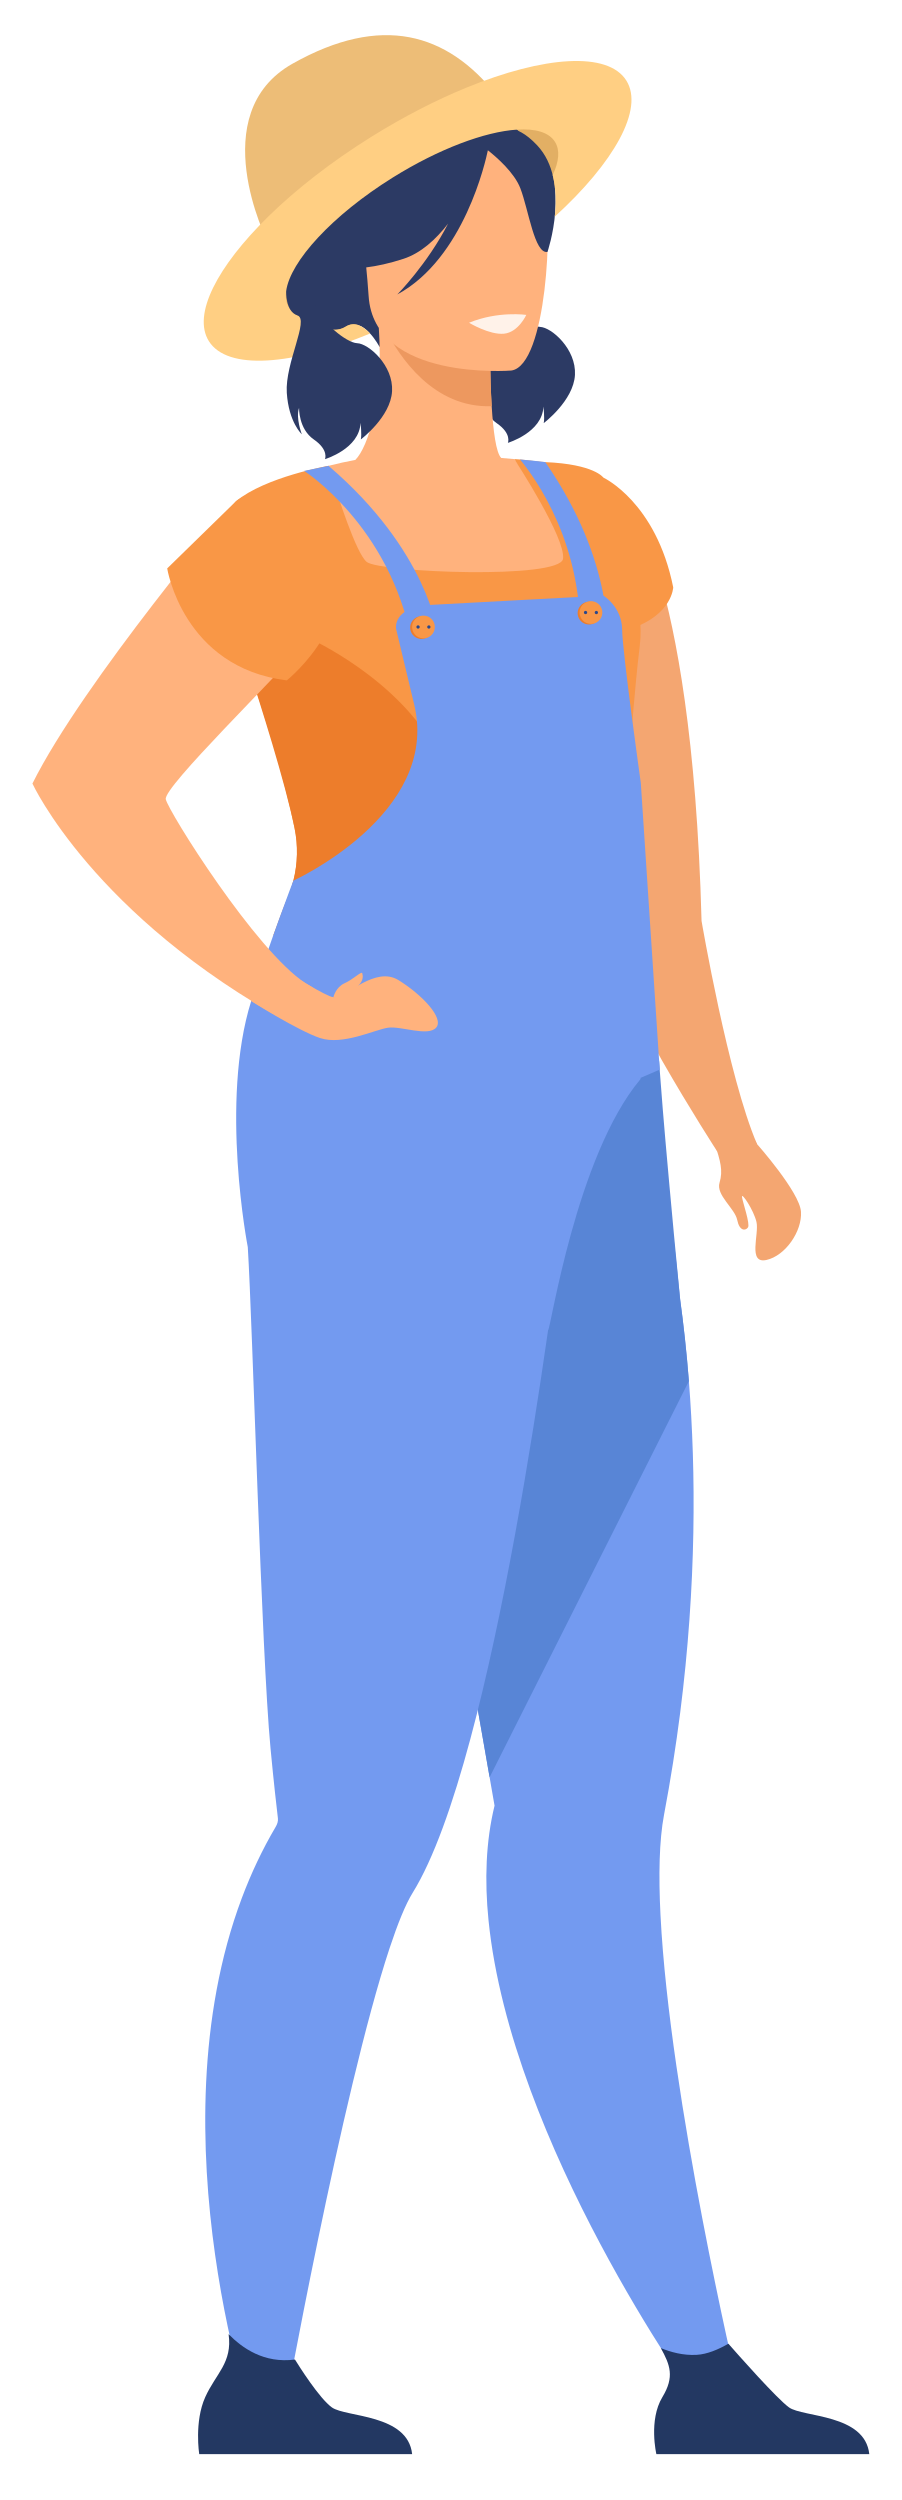
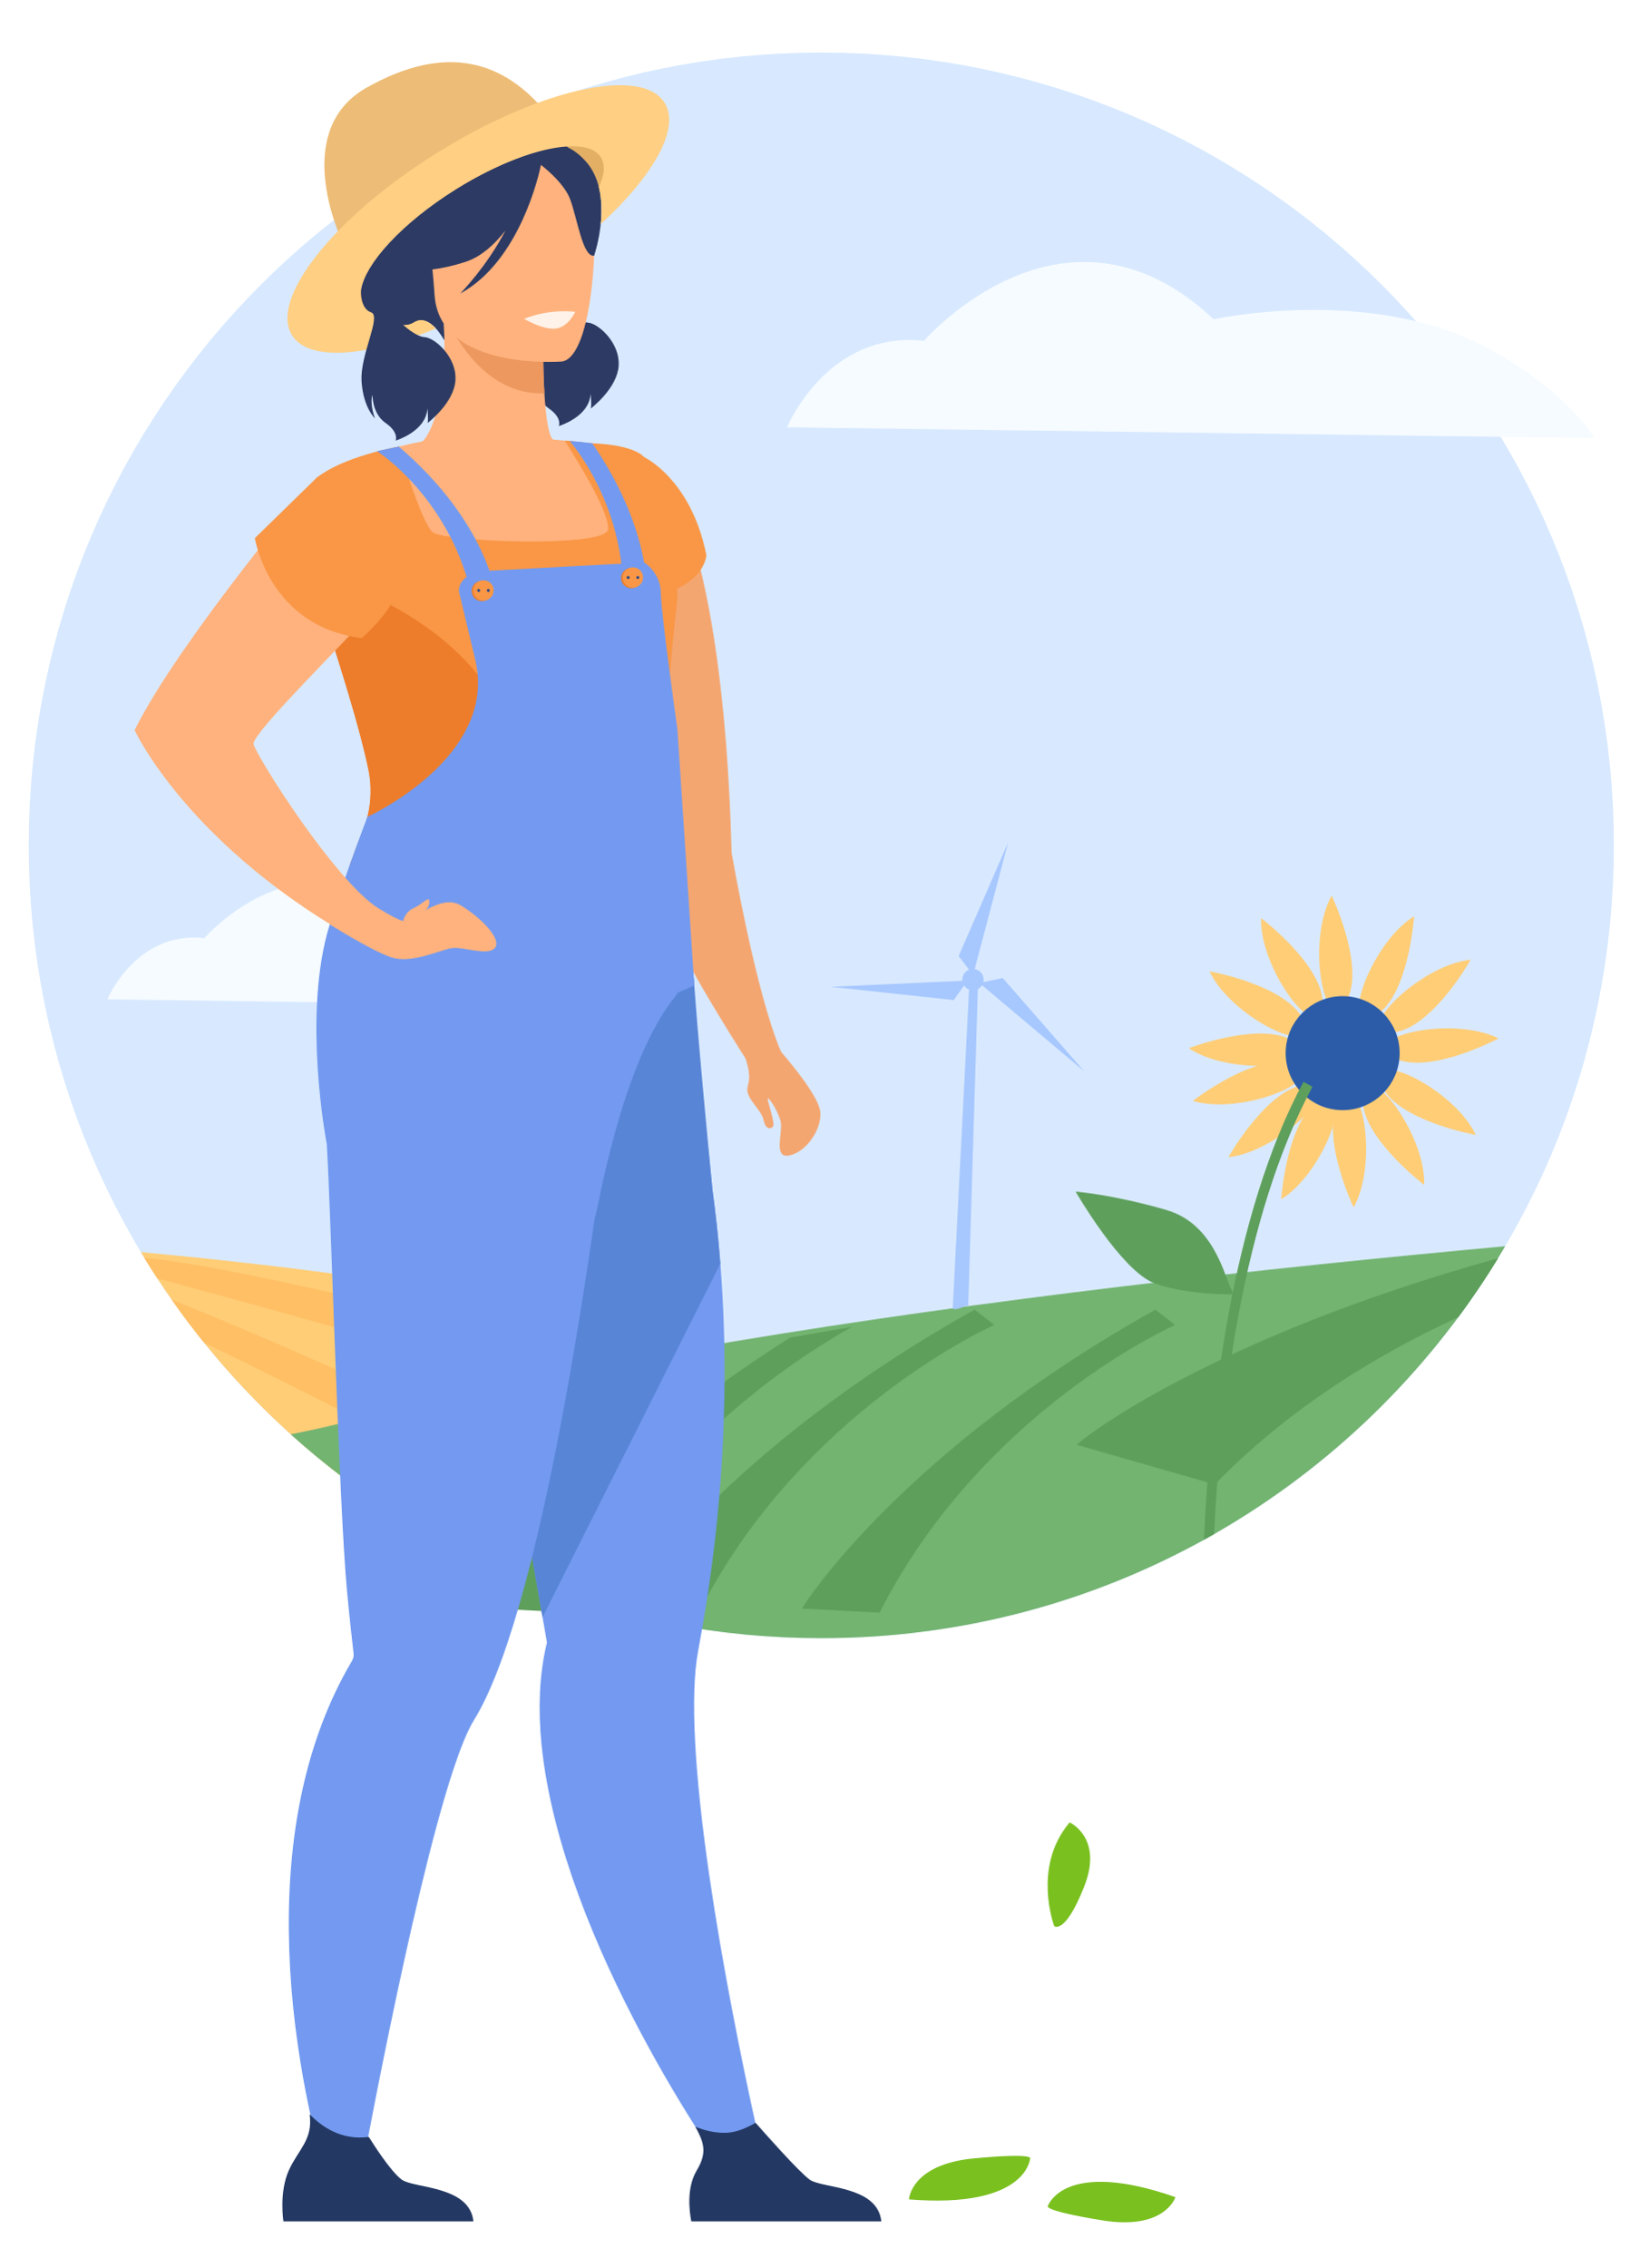
- <svg xmlns="http://www.w3.org/2000/svg" version="1.1" id="Layer_1" x="0px" y="0px" viewBox="0 0 167 463" style="enable-background:new 0 0 167 463;" xml:space="preserve">
+ <svg xmlns="http://www.w3.org/2000/svg" version="1.1" id="Layer_1" x="0px" y="0px" viewBox="0 0 411 571.765" style="enable-background:new 0 0 411 571.765;" xml:space="preserve">
  <style type="text/css">
- 	.st0{fill:#F4A671;}
- 	.st1{fill:#2C3A64;}
- 	.st2{fill:#E2AF64;}
- 	.st3{fill:#739AF0;}
- 	.st4{fill:#5885D6;}
- 	.st5{fill:#FFB27D;}
- 	.st6{fill:#F99746;}
- 	.st7{fill:#ED985F;}
- 	.st8{fill:#233862;}
- 	.st9{fill:#EDBD77;}
- 	.st10{fill:#FFCF83;}
- 	.st11{fill:#ED7D2B;}
- 	.st12{fill:#2B478B;}
- 	.st13{fill:#FFF2E9;}
+ 	.st0{fill:#D8E9FF;}
+ 	.st1{fill:#FFCD76;}
+ 	.st2{fill:#73B471;}
+ 	.st3{fill:#7AC01F;}
+ 	.st4{fill:#F6FBFF;}
+ 	.st5{fill:#5E9F5C;}
+ 	.st6{fill:#FFBF65;}
+ 	.st7{fill:#F4A671;}
+ 	.st8{fill:#2C3A64;}
+ 	.st9{fill:#E2AF64;}
+ 	.st10{fill:#739AF0;}
+ 	.st11{fill:#5885D6;}
+ 	.st12{fill:#FFB27D;}
+ 	.st13{fill:#F99746;}
+ 	.st14{fill:#ED985F;}
+ 	.st15{fill:#233862;}
+ 	.st16{fill:#EDBD77;}
+ 	.st17{fill:#FFCF83;}
+ 	.st18{fill:#ED7D2B;}
+ 	.st19{fill:#2B478B;}
+ 	.st20{fill:#FFF2E9;}
+ 	.st21{fill:#A7C7FF;}
+ 	.st22{fill:#2C5CA8;}
</style>
+   <circle class="st0" cx="207.195" cy="213.196" r="199.96" />
+   <path class="st1" d="M280.182,355.945c-34.695-3.281-54.935-6.235-136.836-24.527c-33.191-7.413-72.627-12.36-107.805-15.625  c15.503,25.882,36.692,47.96,61.842,64.52l33.153,0.022h123.624C277.443,369.963,299.598,357.782,280.182,355.945z" />
+   <path class="st2" d="M184.66,338.397c-6.205,1.035-12.363,2.102-18.454,3.199c-27.258,4.898-53.236,10.376-76.781,16.495  c-5.277,1.372-10.643,2.58-16.079,3.651c35.441,31.955,82.371,51.414,133.849,51.414c70.601,0,132.653-36.592,168.234-91.843  c0.195-0.307,0.393-0.613,0.586-0.921c0.414-0.65,0.818-1.307,1.225-1.962c0.841-1.368,1.676-2.739,2.49-4.125  C318.855,319.872,249.038,327.625,184.66,338.397z" />
+   <path class="st3" d="M229.315,554.698c0,0,0.396-8.832,16.409-10.348c16.013-1.516,14.133,0.14,14.133,0.14  S258.924,557.079,229.315,554.698z" />
+   <path class="st3" d="M296.539,554.126c0,0-2.622,8.443-18.497,5.849s-13.635-3.719-13.635-3.719S268.501,544.316,296.539,554.126z" />
+   <path class="st3" d="M269.853,459.618c0,0,8.534,3.834,3.686,16.132c-4.848,12.298-7.571,10.046-7.571,10.046  S260.294,470.834,269.853,459.618z" />
+   <path class="st4" d="M27.091,252.038c0,0,7.212-17.36,24.459-15.431c0,0,25.039-28.933,51.741-3.858c0,0,28.383-6.213,49.403,5.38  c14.014,7.729,18.643,15.837,18.643,15.837L27.091,252.038z" />
+   <path class="st5" d="M214.875,334.665c-15.629,8.787-49.326,31.279-70.032,71.224c-0.147,0.276-0.29,0.557-0.434,0.838  l-15.742-0.838l-4.924-0.262c0.474-1.334,22.432-34.62,75.536-68.257C204.427,336.443,209.631,335.54,214.875,334.665z" />
+   <path class="st5" d="M156.757,405.684c0.501-1.404,26.035-40.247,89.121-75.395l4.965,3.883c0,0-48.524,21.324-74.56,72.557  L156.757,405.684z" />
+   <path class="st5" d="M202.365,405.684c0.501-1.404,26.035-40.247,89.121-75.395l4.965,3.883c0,0-48.524,21.324-74.559,72.557  L202.365,405.684z" />
+   <path class="st5" d="M377.925,317.333c-72.513,20.126-105.385,45.76-106.28,47.067l34.825,9.98  c18.305-18.858,40.26-32.447,61.432-42.193C371.456,327.395,374.803,322.44,377.925,317.333z" />
+   <path class="st6" d="M39.714,322.456c19.368,5.169,88.627,23.909,106.816,32.342c21.212,9.835,28.87-5.622,28.87-5.622  S70.175,320.324,36.403,317.233C37.478,318.994,38.587,320.732,39.714,322.456z" />
+   <path class="st6" d="M51.479,338.629c23.919,11.607,54.232,26.785,64.398,33.926c17.672,12.414,27.213-0.199,27.213-0.199  s-61.05-29.291-99.748-44.538C45.934,331.516,48.649,335.12,51.479,338.629z" />
  <g>
    <g>
-       <path class="st0" d="M140.199,211.879l-7.373,1.364c0,0-20.175-31.103-20.755-40.586c-0.558-9.056-18.739-48.69,2.546-73.436    c0.958-1.122,2.001-2.213,3.135-3.266c0.036-0.042,0.079-0.079,0.121-0.116c0,0,0.037,0.058,0.106,0.174    c0.432,0.722,2.123,3.777,4.104,10.531c3.103,10.558,6.939,30.156,7.844,64.006C129.926,170.549,134.877,199.531,140.199,211.879z    " />
-       <path class="st0" d="M140.199,211.879c0,0,7.9,8.913,8.142,12.526c0.241,3.614-2.884,8.164-6.396,8.941    c-3.512,0.777-1.319-4.797-1.846-7.036c-0.527-2.239-2.821-5.634-2.682-4.622s1.542,4.995,1.108,5.631    c-0.434,0.637-1.566,0.739-1.995-1.388c-0.429-2.128-3.967-4.609-3.273-6.89c0.694-2.281,0.125-4.04-0.833-7.099    c-0.958-3.06-2.563-6.732-2.563-6.732l5.694-1.214L140.199,211.879z" />
+       <path class="st7" d="M197.065,265.308l-8.962,1.658c0,0-24.524-37.807-25.229-49.335c-0.678-11.008-22.779-59.186,3.094-89.266    c1.164-1.364,2.432-2.69,3.81-3.97c0.044-0.051,0.096-0.096,0.147-0.141c0,0,0.045,0.07,0.128,0.211    c0.525,0.877,2.58,4.591,4.989,12.801c3.771,12.834,8.435,36.657,9.535,77.803C184.578,215.069,190.596,250.297,197.065,265.308z" />
+       <path class="st7" d="M197.065,265.308c0,0,9.603,10.835,9.898,15.226c0.293,4.392-3.506,9.924-7.775,10.868    c-4.27,0.944-1.603-5.831-2.244-8.552c-0.64-2.721-3.43-6.849-3.26-5.618c0.169,1.23,1.874,6.071,1.347,6.845    c-0.527,0.774-1.904,0.898-2.425-1.687c-0.522-2.587-4.823-5.602-3.978-8.375c0.843-2.773,0.152-4.911-1.012-8.63    c-1.164-3.72-3.115-8.183-3.115-8.183l6.922-1.476L197.065,265.308z" />
    </g>
-     <path class="st1" d="M86.871,50.896c0,0-0.175,3.762,2.081,4.497c2.257,0.736-2.324,8.854-1.965,14.337   c0.359,5.482,2.785,7.683,2.785,7.683s-1.165-3.016-0.514-4.881c0,0-0.104,3.879,2.728,5.836c2.832,1.956,2.071,3.648,2.071,3.648   s6.402-1.917,6.581-6.718c0,0,0.275,2.17,0.053,3.069c0,0,5.528-4.151,5.792-8.933c0.263-4.783-4.352-8.818-6.454-8.891   c-2.102-0.073-6.792-4.2-6.667-5.76C93.491,53.224,86.871,50.896,86.871,50.896z" />
-     <path class="st2" d="M104.563,24.019c-3.725-5.656-18.514-2.49-33.032,7.071c-14.519,9.561-23.268,21.897-19.544,27.554   c3.725,5.656,18.514,2.49,33.033-7.071C99.538,42.012,108.287,29.676,104.563,24.019z" />
-     <path class="st3" d="M136.492,441.365l-7.829,2.915c0,0-34.004-47.163-38.191-88.657c-0.748-7.408-0.499-14.586,1.118-21.214   c0,0-0.333-1.898-0.914-5.254c-0.269-1.566-0.601-3.452-0.978-5.612c-1.106-6.335-2.627-15.002-4.366-24.87   c-4.001-22.71-9.185-51.741-13.212-73.083l2.109-0.678l22.825-7.364l4.717-14.981l16.995-4.475c0,0,3.797,7.428,7.191,42.511   c0.626,4.603,1.196,9.677,1.624,15.181c1.322,16.797,1.419,37.634-1.617,61.455c-0.78,6.098-1.764,12.394-2.986,18.863   c-0.895,4.743-1.029,11.204-0.652,18.625C124.041,388.648,136.492,441.365,136.492,441.365z" />
-     <path class="st4" d="M127.583,255.785l-36.906,73.37c-0.269-1.566-0.601-3.452-0.978-5.612c-1.106-6.335-2.627-15.002-4.366-24.87   c-4.001-22.71-9.185-51.741-13.212-73.083l2.109-0.678l22.825-7.364l4.717-14.981l20.302-6.039c0,0,0.491,8.991,3.884,44.075   C126.585,245.207,127.154,250.281,127.583,255.785z" />
-     <path class="st1" d="M96.387,24.663L70.291,64.259c0,0-2.985-5.846-6.298-3.749c-5.17,3.267-16.277-7.915-13.961-23.702   c0.153-1.032,0.334-2.013,0.536-2.945c5.207-7.502,10.99-15.855,15.139-21.728C77.691,4.897,96.387,24.663,96.387,24.663z" />
-     <path class="st5" d="M107.857,104.651c-3.652,3.346-8.394,6.341-14.542,8.668c-23.047,8.733-34.899-10.136-40.202-23.474   c2.993-2.298,5.99-3.123,7.725-3.573c1.691-0.437,3.482-0.818,4.97-1.095c2.394-2.41,5.236-11.326,4.348-24.45l1.159,0.148   l19.451,2.582c0,0-0.049,6.078,0.296,11.769c0.275,4.453,0.796,8.673,1.772,9.591c1.506,0.118,2.413,0.206,2.413,0.206   s0.002,0.006,0.012,0.016C95.566,85.418,102.223,93.625,107.857,104.651z" />
-     <path class="st6" d="M118.612,118.174c-0.028,0.523-0.078,1.042-0.139,1.581c-1.877,14.681-4.598,62.077-4.598,62.077   c4.594,9.033-63.645,29.956-66.592,21.34c-4.417-6.739-0.009-19.644,3.81-29.536c0.936-2.414,1.143-4.987,1.975-6.855   c0.532-1.197,0.958-2.433,1.27-3.692c0.793-3.159,0.879-6.476,0.221-9.699c-1.755-8.553-4.211-16.495-6.275-22.926   c-1.003-3.125-1.909-5.889-2.602-8.195c0.985-1.369,1.956-2.649,2.854-3.858c1.366-1.86,2.552-3.574,3.316-5.171   c0.85-1.746,1.212-3.37,0.812-4.945c-0.306-1.191-0.722-2.38-1.224-3.541c-0.235-0.55-0.49-1.088-0.755-1.629   C47.88,97.459,43.68,92.85,43.68,92.85c5.488-4.545,17.157-6.581,17.157-6.581s0.188,0.626,0.507,1.647   c1.258,4.1,4.631,14.582,6.573,16.154c2.421,1.951,35.841,3.272,36.361-0.591c0.509-3.793-8.672-17.909-9.017-18.44   c-0.01-0.013-0.012-0.019-0.012-0.019c0.361,0.024,0.712,0.05,1.057,0.074c1.724,0.138,3.271,0.432,4.688,0.49   c9.1,0.388,10.73,2.856,10.73,2.856C106.918,94.282,119.351,104.281,118.612,118.174z" />
-     <path class="st7" d="M90.768,63.46c0,0-0.053,6.073,0.296,11.769c-10.768,0.381-17.074-9.063-19.748-14.35L90.768,63.46z" />
-     <path class="st5" d="M94.7,68.624c0,0-25.406,2.038-26.432-13.803C67.243,38.98,63.273,28.575,79.45,26.604   c16.178-1.971,19.724,3.869,21.352,9.073C102.431,40.881,101.282,67.686,94.7,68.624z" />
-     <path class="st1" d="M99.486,26.917c-4.234-4.515-7.139-3.28-8.712-1.742c-14.388-6.757-22.626,5.112-22.626,5.112   c-0.977,11.475-8.76,18.509-8.76,18.509s4.817,2.568,15.329-0.86c3.211-1.047,5.978-3.553,8.276-6.524   c-3.863,7.525-9.417,13.122-9.417,13.122c12.389-6.713,16.385-24.793,16.776-26.703c1.642,1.295,4.894,4.129,6.016,7.038   c1.525,3.954,2.624,12.222,5.027,11.785C101.394,46.655,105.836,33.688,99.486,26.917z" />
-     <path class="st8" d="M160.993,454.509h-39.432c0,0-1.474-6.289,1.115-10.568c2.291-3.786,1.413-5.944-0.284-9.076   c1.786,0.731,4.097,1.396,6.641,1.251c1.965-0.113,4.042-1.005,5.865-2.062c1.697,1.935,8.964,10.17,11.234,11.802   C148.71,447.705,160.2,447.046,160.993,454.509z" />
-     <path class="st9" d="M49.489,44.603c0,0-11.815-23.518,4.696-32.814c16.51-9.297,28.595-5.647,37.679,5.723L49.489,44.603z" />
-     <path class="st10" d="M116.005,14.929c-3.4-5.449-15.287-4.57-29.638,1.308c-5.607,2.294-11.583,5.353-17.582,9.093   c-7.456,4.651-13.953,9.743-19.05,14.722c-9.498,9.29-14.135,18.186-11.06,23.119c3.419,5.476,15.416,4.557,29.874-1.4   c-1.174-1.28-2.822-2.36-4.557-1.261c-1.777,1.123-4.263,0.536-6.657-1.363c-1.767-0.29-3.076-1.002-3.795-2.15   c-0.538-0.857-0.703-1.899-0.543-3.084c0.736-5.496,8.527-14.034,19.716-21.014c8.596-5.361,17.14-8.516,23.023-8.892   c3.422-0.224,5.945,0.494,7.051,2.272c0.956,1.531,0.744,3.666-0.429,6.133c0.645,2.587,0.637,5.331,0.387,7.71   C113.715,30.105,119.312,20.23,116.005,14.929z" />
-     <path class="st11" d="M77.596,168.2c-9.828,3.15-19.397,4.502-26.99,5.051c0.936-2.414,1.629-4.603,2.461-6.47   c0.532-1.197,0.958-2.433,1.27-3.692c0.793-3.159,0.879-6.476,0.221-9.699c-1.755-8.553-6.412-23.143-8.476-29.574   c5.514-12.298,11.211-5.59,11.211-5.59s16.665,7.474,23.759,21.251C88.147,153.254,86.077,165.484,77.596,168.2z" />
-     <path class="st3" d="M56.325,87.212c0,0,15.871,10.141,19.928,31.523l4.799-1.524c0,0-1.858-15.263-20.214-30.938L56.325,87.212z" />
-     <path class="st3" d="M112.376,119.277l-5.025,0.33c1.006-18.538-8.298-31.194-11.047-34.511c1.723,0.138,3.285,0.305,4.688,0.49   C114.153,104.628,112.376,119.277,112.376,119.277z" />
-     <path class="st3" d="M118.612,199.629l3.566-1.536l-3.503-53.123c0,0-3.403-24.154-3.455-28.376   c-0.05-4.222-3.459-6.279-3.459-6.279s-25.016,1.319-32.068,1.716c-7.052,0.396-6.343,4.409-6.343,4.409s3.074,12.835,3.385,14.156   c4.748,20.172-22.399,32.496-22.399,32.496s-4.403,11.397-7.82,22.311c-5.857,18.714-0.626,45.563-0.626,45.563   c0.889,14.261,2.512,74.86,4.207,92.792c0.613,6.499,1.15,11.124,1.369,12.971c0.004,0.009,0.004,0.013,0.004,0.018   c0.067,0.564-0.13,1.096-0.416,1.588c-2.496,4.236-4.562,8.646-6.258,13.159c-16.639,44.34,2.563,98.946,2.563,98.946l4.982-2.008   c0,0,10.928-60.77,19.806-87.616c1.508-4.554,2.953-8.132,4.277-10.27c3.859-6.23,7.443-16.411,10.694-28.519   c6.146-22.892,11.093-52.673,14.384-75.659c0.454,0.021,5.188-32.218,17.05-46.43C118.659,199.809,118.674,199.708,118.612,199.629   z" />
+     <path class="st8" d="M132.242,69.623c0,0-0.212,4.573,2.529,5.467c2.743,0.895-2.825,10.763-2.388,17.428   c0.437,6.664,3.385,9.339,3.385,9.339s-1.416-3.666-0.624-5.933c0,0-0.126,4.715,3.316,7.094c3.443,2.378,2.518,4.435,2.518,4.435   s7.782-2.33,8-8.167c0,0,0.334,2.638,0.065,3.731c0,0,6.719-5.045,7.041-10.858c0.32-5.814-5.291-10.719-7.845-10.808   c-2.555-0.088-8.257-5.105-8.104-7.002C140.29,72.452,132.242,69.623,132.242,69.623z" />
+     <path class="st9" d="M153.747,36.953c-4.528-6.875-22.505-3.027-40.152,8.595C95.946,57.17,85.311,72.166,89.838,79.041   c4.528,6.875,22.505,3.027,40.154-8.595C147.639,58.824,158.275,43.828,153.747,36.953z" />
+     <path class="st10" d="M192.56,544.262l-9.517,3.543c0,0-41.334-57.329-46.423-107.769c-0.909-9.005-0.606-17.73,1.36-25.787   c0,0-0.404-2.307-1.11-6.386c-0.327-1.904-0.731-4.196-1.189-6.822c-1.345-7.7-3.194-18.235-5.307-30.231   c-4.864-27.606-11.165-62.895-16.059-88.837l2.564-0.824l27.745-8.951l5.734-18.211l20.659-5.439c0,0,4.616,9.029,8.741,51.675   c0.761,5.595,1.453,11.763,1.974,18.453c1.608,20.418,1.725,45.746-1.966,74.703c-0.948,7.413-2.145,15.066-3.629,22.929   c-1.088,5.765-1.251,13.62-0.792,22.64C177.424,480.182,192.56,544.262,192.56,544.262z" />
+     <path class="st11" d="M181.729,318.678l-44.861,89.186c-0.327-1.904-0.731-4.196-1.189-6.822c-1.345-7.7-3.194-18.235-5.307-30.231   c-4.864-27.606-11.165-62.895-16.059-88.837l2.564-0.824l27.745-8.951l5.734-18.211l24.678-7.34c0,0,0.596,10.929,4.721,53.576   C180.516,305.819,181.209,311.987,181.729,318.678z" />
+     <path class="st8" d="M143.81,37.735l-31.722,48.132c0,0-3.628-7.106-7.656-4.557c-6.285,3.971-19.786-9.621-16.971-28.812   c0.186-1.255,0.405-2.447,0.651-3.579c6.33-9.119,13.359-19.273,18.402-26.412C121.083,13.708,143.81,37.735,143.81,37.735z" />
+     <path class="st12" d="M157.752,134.966c-4.439,4.067-10.204,7.707-17.677,10.537c-28.014,10.616-42.422-12.321-48.868-28.535   c3.638-2.794,7.281-3.796,9.39-4.343c2.056-0.531,4.233-0.994,6.041-1.332c2.91-2.929,6.364-13.768,5.285-29.721l1.409,0.18   l23.643,3.139c0,0-0.059,7.388,0.36,14.306c0.334,5.412,0.968,10.542,2.154,11.658c1.831,0.144,2.933,0.251,2.933,0.251   s0.002,0.008,0.014,0.02C142.811,111.586,150.903,121.562,157.752,134.966z" />
+     <path class="st13" d="M170.825,151.404c-0.033,0.636-0.095,1.266-0.169,1.921c-2.281,17.845-5.589,75.458-5.589,75.458   c5.584,10.98-77.365,36.413-80.947,25.94c-5.369-8.192-0.011-23.879,4.631-35.902c1.138-2.935,1.389-6.063,2.401-8.332   c0.647-1.455,1.164-2.957,1.544-4.488c0.964-3.84,1.069-7.872,0.269-11.79c-2.133-10.396-5.118-20.051-7.627-27.868   c-1.219-3.798-2.32-7.158-3.163-9.961c1.198-1.664,2.377-3.22,3.47-4.689c1.66-2.261,3.102-4.345,4.031-6.286   c1.033-2.122,1.474-4.096,0.986-6.011c-0.372-1.447-0.878-2.893-1.488-4.305c-0.286-0.669-0.595-1.323-0.918-1.98   c-3.409-6.886-8.514-12.488-8.514-12.488c6.671-5.525,20.855-8,20.855-8s0.229,0.761,0.616,2.002   c1.529,4.984,5.629,17.725,7.989,19.636c2.943,2.371,43.567,3.977,44.199-0.719c0.619-4.611-10.541-21.769-10.961-22.415   c-0.012-0.016-0.014-0.023-0.014-0.023c0.439,0.029,0.866,0.061,1.285,0.089c2.096,0.168,3.976,0.525,5.698,0.596   c11.062,0.472,13.043,3.471,13.043,3.471C156.61,122.362,171.724,134.515,170.825,151.404z" />
+     <path class="st14" d="M136.978,84.896c0,0-0.065,7.382,0.36,14.306c-13.089,0.463-20.755-11.017-24.005-17.443L136.978,84.896z" />
+     <path class="st12" d="M141.759,91.173c0,0-30.882,2.478-32.13-16.778c-1.246-19.256-6.072-31.904,13.593-34.3   c19.665-2.396,23.975,4.704,25.955,11.029C151.157,57.449,149.759,90.032,141.759,91.173z" />
+     <path class="st8" d="M147.576,40.475c-5.147-5.488-8.678-3.987-10.59-2.117c-17.489-8.214-27.503,6.214-27.503,6.214   C108.294,58.521,98.834,67.07,98.834,67.07s5.856,3.122,18.633-1.045c3.903-1.273,7.267-4.319,10.059-7.931   c-4.695,9.147-11.447,15.951-11.447,15.951c15.06-8.16,19.917-30.137,20.393-32.459c1.996,1.574,5.949,5.019,7.313,8.555   c1.853,4.806,3.189,14.856,6.11,14.326C149.896,64.467,155.296,48.706,147.576,40.475z" />
+     <path class="st15" d="M222.342,560.239h-47.932c0,0-1.792-7.644,1.355-12.847c2.785-4.603,1.718-7.225-0.345-11.033   c2.171,0.888,4.98,1.697,8.072,1.52c2.388-0.137,4.913-1.222,7.129-2.507c2.062,2.352,10.896,12.362,13.656,14.346   C207.411,551.969,221.377,551.167,222.342,560.239z" />
+     <path class="st16" d="M86.802,61.973c0,0-14.361-28.587,5.708-39.888c20.069-11.301,34.759-6.864,45.801,6.957L86.802,61.973z" />
+     <path class="st17" d="M167.656,25.903c-4.133-6.623-18.583-5.555-36.027,1.59c-6.815,2.789-14.08,6.507-21.372,11.053   C101.194,44.2,93.296,50.39,87.101,56.442C75.556,67.735,69.919,78.548,73.657,84.544c4.156,6.656,18.739,5.54,36.314-1.701   c-1.427-1.556-3.431-2.868-5.54-1.533c-2.16,1.365-5.182,0.651-8.092-1.657c-2.148-0.353-3.739-1.218-4.613-2.614   c-0.653-1.042-0.855-2.309-0.66-3.748c0.895-6.681,10.366-17.059,23.966-25.544c10.449-6.516,20.835-10.352,27.986-10.809   c4.16-0.273,7.226,0.601,8.57,2.761c1.162,1.861,0.905,4.456-0.522,7.456c0.784,3.144,0.774,6.48,0.47,9.372   C164.872,44.351,171.676,32.346,167.656,25.903z" />
+     <path class="st18" d="M120.967,212.214c-11.946,3.829-23.579,5.473-32.808,6.139c1.138-2.935,1.98-5.595,2.992-7.864   c0.647-1.455,1.164-2.957,1.544-4.488c0.964-3.84,1.069-7.872,0.269-11.79c-2.133-10.396-7.794-28.132-10.303-35.949   c6.703-14.949,13.628-6.795,13.628-6.795s20.257,9.085,28.88,25.832C133.793,194.045,131.277,208.911,120.967,212.214z" />
+     <path class="st10" d="M95.112,113.767c0,0,19.292,12.327,24.223,38.318l5.834-1.852c0,0-2.259-18.553-24.572-37.607L95.112,113.767   z" />
+     <path class="st10" d="M163.245,152.744l-6.108,0.401c1.223-22.535-10.086-37.919-13.429-41.95c2.095,0.168,3.994,0.371,5.698,0.596   C165.405,134.938,163.245,152.744,163.245,152.744z" />
+     <path class="st10" d="M170.825,250.417l4.334-1.867l-4.258-64.574c0,0-4.137-29.361-4.199-34.493   c-0.061-5.132-4.205-7.633-4.205-7.633s-30.409,1.603-38.98,2.086c-8.572,0.482-7.71,5.36-7.71,5.36s3.737,15.602,4.114,17.207   c5.771,24.52-27.227,39.5-27.227,39.5s-5.352,13.853-9.505,27.12c-7.119,22.747-0.761,55.384-0.761,55.384   c1.08,17.335,3.053,90.996,5.114,112.794c0.745,7.9,1.397,13.521,1.664,15.767c0.005,0.011,0.005,0.016,0.005,0.022   c0.082,0.686-0.157,1.333-0.506,1.93c-3.034,5.149-5.545,10.51-7.607,15.996c-20.226,53.898,3.116,120.275,3.116,120.275   l6.056-2.441c0,0,13.283-73.869,24.076-106.503c1.833-5.535,3.589-9.885,5.199-12.484c4.691-7.573,9.047-19.948,13-34.667   c7.471-27.827,13.484-64.027,17.485-91.968c0.552,0.026,6.306-39.163,20.725-56.438C170.883,250.636,170.9,250.513,170.825,250.417   z" />
    <g>
      <g>
-         <path class="st11" d="M76.056,116.87c-0.353-1.109,0.261-2.294,1.37-2.646c1.11-0.353,2.295,0.261,2.647,1.37     c0.352,1.109-0.262,2.294-1.371,2.646C77.593,118.593,76.408,117.979,76.056,116.87z" />
-         <path class="st6" d="M76.417,116.755c-0.352-1.109,0.262-2.294,1.37-2.646c1.109-0.352,2.294,0.262,2.647,1.371     c0.352,1.109-0.262,2.294-1.371,2.646C77.954,118.478,76.769,117.864,76.417,116.755z" />
+         <path class="st18" d="M119.096,149.818c-0.429-1.348,0.317-2.789,1.666-3.217c1.349-0.429,2.789,0.318,3.217,1.666     c0.428,1.348-0.318,2.789-1.667,3.217C120.964,151.913,119.524,151.167,119.096,149.818z" />
+         <path class="st13" d="M119.535,149.679c-0.428-1.348,0.318-2.789,1.666-3.217c1.348-0.428,2.788,0.318,3.217,1.666     c0.428,1.348-0.318,2.789-1.667,3.217C121.403,151.773,119.963,151.027,119.535,149.679z" />
      </g>
-       <path class="st12" d="M77.119,116.115c0.001-0.169,0.138-0.306,0.307-0.306c0.169,0,0.306,0.138,0.306,0.307    c0,0.169-0.137,0.306-0.307,0.306C77.255,116.422,77.119,116.285,77.119,116.115z" />
-       <path class="st12" d="M79.119,116.119c0-0.169,0.137-0.306,0.307-0.306c0.169,0,0.306,0.138,0.306,0.307    c-0.001,0.169-0.138,0.306-0.307,0.306C79.255,116.425,79.119,116.288,79.119,116.119z" />
+       <path class="st19" d="M120.387,148.901c0.001-0.205,0.168-0.372,0.373-0.371c0.206,0.001,0.372,0.167,0.372,0.373    c0,0.205-0.167,0.372-0.373,0.371C120.553,149.274,120.387,149.107,120.387,148.901z" />
+       <path class="st19" d="M122.819,148.905c0-0.206,0.167-0.372,0.373-0.372c0.206,0.001,0.372,0.168,0.372,0.373    c-0.001,0.205-0.168,0.372-0.373,0.372C122.985,149.278,122.819,149.11,122.819,148.905z" />
    </g>
    <g>
      <g>
-         <path class="st11" d="M107.076,114.193c-0.353-1.11,0.261-2.294,1.37-2.646c1.11-0.353,2.295,0.261,2.647,1.37     c0.352,1.11-0.261,2.294-1.37,2.647C108.612,115.916,107.427,115.302,107.076,114.193z" />
-         <path class="st6" d="M107.436,114.078c-0.352-1.109,0.262-2.294,1.371-2.646c1.109-0.352,2.294,0.262,2.646,1.371     c0.352,1.109-0.262,2.294-1.37,2.646C108.973,115.801,107.788,115.187,107.436,114.078z" />
+         <path class="st18" d="M156.802,146.564c-0.429-1.349,0.317-2.789,1.665-3.217c1.349-0.429,2.789,0.318,3.217,1.666     c0.428,1.349-0.317,2.789-1.666,3.217C158.669,148.658,157.229,147.912,156.802,146.564z" />
+         <path class="st13" d="M157.24,146.424c-0.428-1.348,0.318-2.788,1.667-3.217c1.348-0.428,2.788,0.318,3.216,1.666     c0.428,1.348-0.318,2.789-1.666,3.217C159.108,148.519,157.668,147.773,157.24,146.424z" />
      </g>
-       <path class="st12" d="M108.138,113.438c0-0.169,0.137-0.306,0.307-0.306c0.168,0,0.306,0.137,0.306,0.307    c-0.001,0.169-0.138,0.306-0.307,0.306C108.275,113.744,108.138,113.607,108.138,113.438z" />
-       <path class="st12" d="M110.138,113.441c0-0.169,0.138-0.306,0.306-0.306c0.169,0,0.307,0.138,0.306,0.307    c0,0.169-0.137,0.306-0.307,0.306C110.275,113.748,110.137,113.61,110.138,113.441z" />
+       <path class="st19" d="M158.094,145.646c0-0.205,0.167-0.372,0.373-0.371c0.205,0.001,0.372,0.167,0.372,0.373    c-0.001,0.205-0.168,0.372-0.373,0.371C158.26,146.019,158.094,145.852,158.094,145.646z" />
+       <path class="st19" d="M160.525,145.651c0-0.206,0.167-0.372,0.372-0.372c0.206,0.001,0.373,0.168,0.372,0.373    c0,0.205-0.167,0.372-0.373,0.371C160.691,146.023,160.524,145.856,160.525,145.651z" />
    </g>
-     <path class="st1" d="M52.998,53.913c0,0-0.175,3.762,2.081,4.498c2.257,0.736-2.324,8.854-1.965,14.337   c0.359,5.482,2.785,7.683,2.785,7.683s-1.165-3.016-0.514-4.881c0,0-0.104,3.879,2.728,5.836c2.832,1.957,2.072,3.649,2.072,3.649   s6.401-1.917,6.581-6.718c0,0,0.274,2.17,0.053,3.069c0,0,5.528-4.15,5.791-8.933c0.264-4.782-4.351-8.818-6.453-8.891   c-2.102-0.073-6.792-4.2-6.666-5.76C59.618,56.241,52.998,53.913,52.998,53.913z" />
-     <path class="st5" d="M53.026,179.918c0,0,7.603,4.799,8.717,4.757c2.609-0.098,7.759-5.795,12.047-3.161   c4.288,2.634,8.488,7.026,7.003,8.782c-1.486,1.756-6.52-0.316-8.936,0.036c-2.416,0.351-8.371,3.312-12.572,1.919   c-4.039-1.339-12.769-6.848-12.769-6.848L53.026,179.918z" />
-     <path class="st5" d="M43.68,92.85c0,0-28.306,33.431-37.674,52.265c0,0,11.264,24.522,47.775,44.444c0,0,1.621-0.355,4.1-2.125   c3.863-2.759-0.418-4.78-1.264-5.327c-9.263-6-25.448-31.846-25.916-34.089c-0.469-2.243,20.285-22.356,26.593-29.793   C63.601,110.789,53.485,89.02,43.68,92.85z" />
-     <path class="st13" d="M86.867,59.772c0,0,3.787,2.295,6.48,2.028c2.668-0.264,4.122-3.482,4.122-3.482S92.293,57.553,86.867,59.772   z" />
-     <path class="st6" d="M43.68,92.85l-12.715,12.422c0,0,2.903,18.342,22.148,20.738c0,0,15.795-12.646,6.358-25.819   C50.034,87.019,43.68,92.85,43.68,92.85z" />
-     <path class="st6" d="M111.723,88.439c0,0,9.796,4.53,12.958,20.348c0,0-0.182,5.026-7.731,7.612c0,0-9.917-26.715-8.506-27.96   C109.856,87.194,111.723,88.439,111.723,88.439z" />
-     <path class="st5" d="M61.744,184.674c0,0,0.429-1.847,2.063-2.575c1.634-0.727,3.155-2.314,3.287-1.851   c0.132,0.463,0.235,1.236-0.61,2.171C65.639,183.356,64.199,184.926,61.744,184.674z" />
-     <path class="st8" d="M76.329,454.509H36.897c0,0-0.945-6.009,1.115-10.568c1.973-4.375,5.065-6.363,4.324-11.657   c2.507,2.579,6.589,5.468,12.29,4.702c0.699,1.132,4.509,7.193,6.842,8.869C64.045,447.705,75.535,447.046,76.329,454.509z" />
+     <path class="st8" d="M91.067,73.291c0,0-0.212,4.573,2.529,5.467c2.743,0.894-2.825,10.763-2.388,17.427   c0.437,6.664,3.385,9.34,3.385,9.34s-1.416-3.666-0.624-5.933c0,0-0.126,4.715,3.316,7.094c3.443,2.378,2.519,4.435,2.519,4.435   s7.781-2.33,7.999-8.167c0,0,0.333,2.637,0.065,3.73c0,0,6.719-5.045,7.039-10.858c0.321-5.813-5.288-10.719-7.844-10.807   c-2.555-0.089-8.257-5.105-8.102-7.002C99.115,76.12,91.067,73.291,91.067,73.291z" />
+     <path class="st12" d="M91.102,226.456c0,0,9.242,5.833,10.596,5.782c3.172-0.119,9.432-7.045,14.644-3.843   s10.317,8.54,8.512,10.675c-1.806,2.135-7.926-0.384-10.863,0.043c-2.937,0.427-10.175,4.026-15.282,2.332   c-4.91-1.628-15.521-8.324-15.521-8.324L91.102,226.456z" />
+     <path class="st12" d="M79.741,120.621c0,0-34.408,40.637-45.795,63.531c0,0,13.692,29.808,58.073,54.024   c0,0,1.971-0.431,4.983-2.583c4.695-3.354-0.508-5.81-1.536-6.476c-11.26-7.294-30.933-38.71-31.502-41.437   c-0.57-2.727,24.658-27.175,32.325-36.215C103.956,142.426,91.659,115.964,79.741,120.621z" />
+     <path class="st20" d="M132.238,80.412c0,0,4.603,2.79,7.877,2.465c3.243-0.321,5.01-4.233,5.01-4.233   S138.833,77.715,132.238,80.412z" />
+     <path class="st13" d="M79.741,120.621l-15.456,15.1c0,0,3.529,22.296,26.922,25.208c0,0,19.2-15.372,7.728-31.385   C87.464,113.532,79.741,120.621,79.741,120.621z" />
+     <path class="st13" d="M162.451,115.259c0,0,11.907,5.506,15.751,24.735c0,0-0.221,6.109-9.397,9.252   c0,0-12.055-32.473-10.34-33.987C160.182,113.746,162.451,115.259,162.451,115.259z" />
+     <path class="st12" d="M101.698,232.239c0,0,0.522-2.245,2.508-3.13c1.986-0.884,3.835-2.813,3.996-2.25   c0.161,0.563,0.286,1.502-0.742,2.639C106.433,230.637,104.683,232.545,101.698,232.239z" />
+     <path class="st15" d="M119.428,560.239H71.496c0,0-1.148-7.305,1.355-12.847c2.399-5.319,6.156-7.735,5.256-14.169   c3.047,3.135,8.01,6.647,14.939,5.715c0.85,1.376,5.482,8.743,8.317,10.781C104.496,551.969,118.463,551.167,119.428,560.239z" />
  </g>
+   <polygon class="st21" points="241.85,241.113 245.497,245.913 254.335,212.474 " />
+   <polygon class="st21" points="252.968,246.66 247.069,247.904 273.519,270.19 " />
+   <polygon class="st21" points="240.598,252.218 244.088,247.302 209.537,248.868 " />
+   <ellipse transform="matrix(0.9239 -0.3827 0.3827 0.9239 -75.8641 112.7378)" class="st21" cx="245.453" cy="247.066" rx="2.694" ry="2.694" />
+   <path class="st21" d="M240.353,330.083c1.485,0.414,2.701-0.801,3.916-0.801l2.428-80.175h-2.204L240.353,330.083z" />
+   <g>
+     <g>
+       <path class="st1" d="M335.955,225.861c0,0,8.889,18.646,3.476,27C334.017,261.216,329.552,237.375,335.955,225.861z" />
+       <path class="st1" d="M341.499,304.527c0,0-8.89-18.646-3.476-27.001C343.437,269.173,347.902,293.014,341.499,304.527z" />
+     </g>
+     <g>
+       <path class="st1" d="M318.155,231.556c0,0,16.477,12.459,15.517,22.367C332.714,263.831,317.772,244.724,318.155,231.556z" />
+       <path class="st1" d="M359.299,298.833c0,0-16.477-12.459-15.517-22.368C344.739,266.558,359.682,285.665,359.299,298.833z" />
+     </g>
+     <g>
+       <path class="st1" d="M305.129,244.967c0,0,20.337,3.624,23.979,12.889C332.75,267.12,310.764,256.876,305.129,244.967z" />
+       <path class="st1" d="M372.325,286.244c0,0-20.337-3.624-23.979-12.888C344.704,264.091,366.69,274.337,372.325,286.244z" />
+     </g>
+     <g>
+       <path class="st1" d="M300.916,277.659c0,0,16.293-12.699,25.616-9.214C335.857,271.93,313.54,281.43,300.916,277.659z" />
+       <path class="st1" d="M378.066,261.89c0,0-18.231,9.714-26.818,4.679C342.661,261.535,366.278,256.008,378.066,261.89z" />
+     </g>
+     <g>
+       <path class="st1" d="M309.899,291.852c0,0,10.129-18.003,20.076-18.385C339.922,273.084,322.999,290.459,309.899,291.852z" />
+       <path class="st1" d="M371.03,242.032c0,0-10.129,18.003-20.077,18.385C341.006,260.8,357.929,243.424,371.03,242.032z" />
+     </g>
+     <g>
+       <path class="st1" d="M323.232,302.464c0,0,1.331-20.613,10.13-25.268C342.162,272.543,334.436,295.535,323.232,302.464z" />
+       <path class="st1" d="M356.749,231.081c0,0-1.332,20.615-10.132,25.268C337.818,261.002,345.544,238.01,356.749,231.081z" />
+     </g>
+     <path class="st1" d="M299.872,264.358c0,0,19.297-7.371,27.191-1.307C334.958,269.116,310.835,271.661,299.872,264.358z" />
+     <circle class="st22" cx="338.727" cy="265.606" r="14.378" />
+   </g>
+   <path class="st5" d="M311.416,326.449c-2.182-1.902-3.825-17.414-17.197-21.297c-13.372-3.882-22.863-4.628-22.863-4.628  s11.589,20.158,20.03,23.177C299.827,326.721,311.416,326.449,311.416,326.449z" />
+   <path class="st5" d="M303.747,388.329c0.854-0.472,1.707-0.944,2.553-1.427c1.469-32.081,7.076-79.853,24.815-112.823l-2.28-1.226  C310.703,306.553,305.143,355.813,303.747,388.329z" />
+   <path class="st4" d="M198.546,107.757c0,0,10.187-24.52,34.548-21.796c0,0,35.368-40.868,73.083-5.449  c0,0,40.091-8.776,69.781,7.599c19.795,10.918,26.333,22.37,26.333,22.37L198.546,107.757z" />
</svg>
